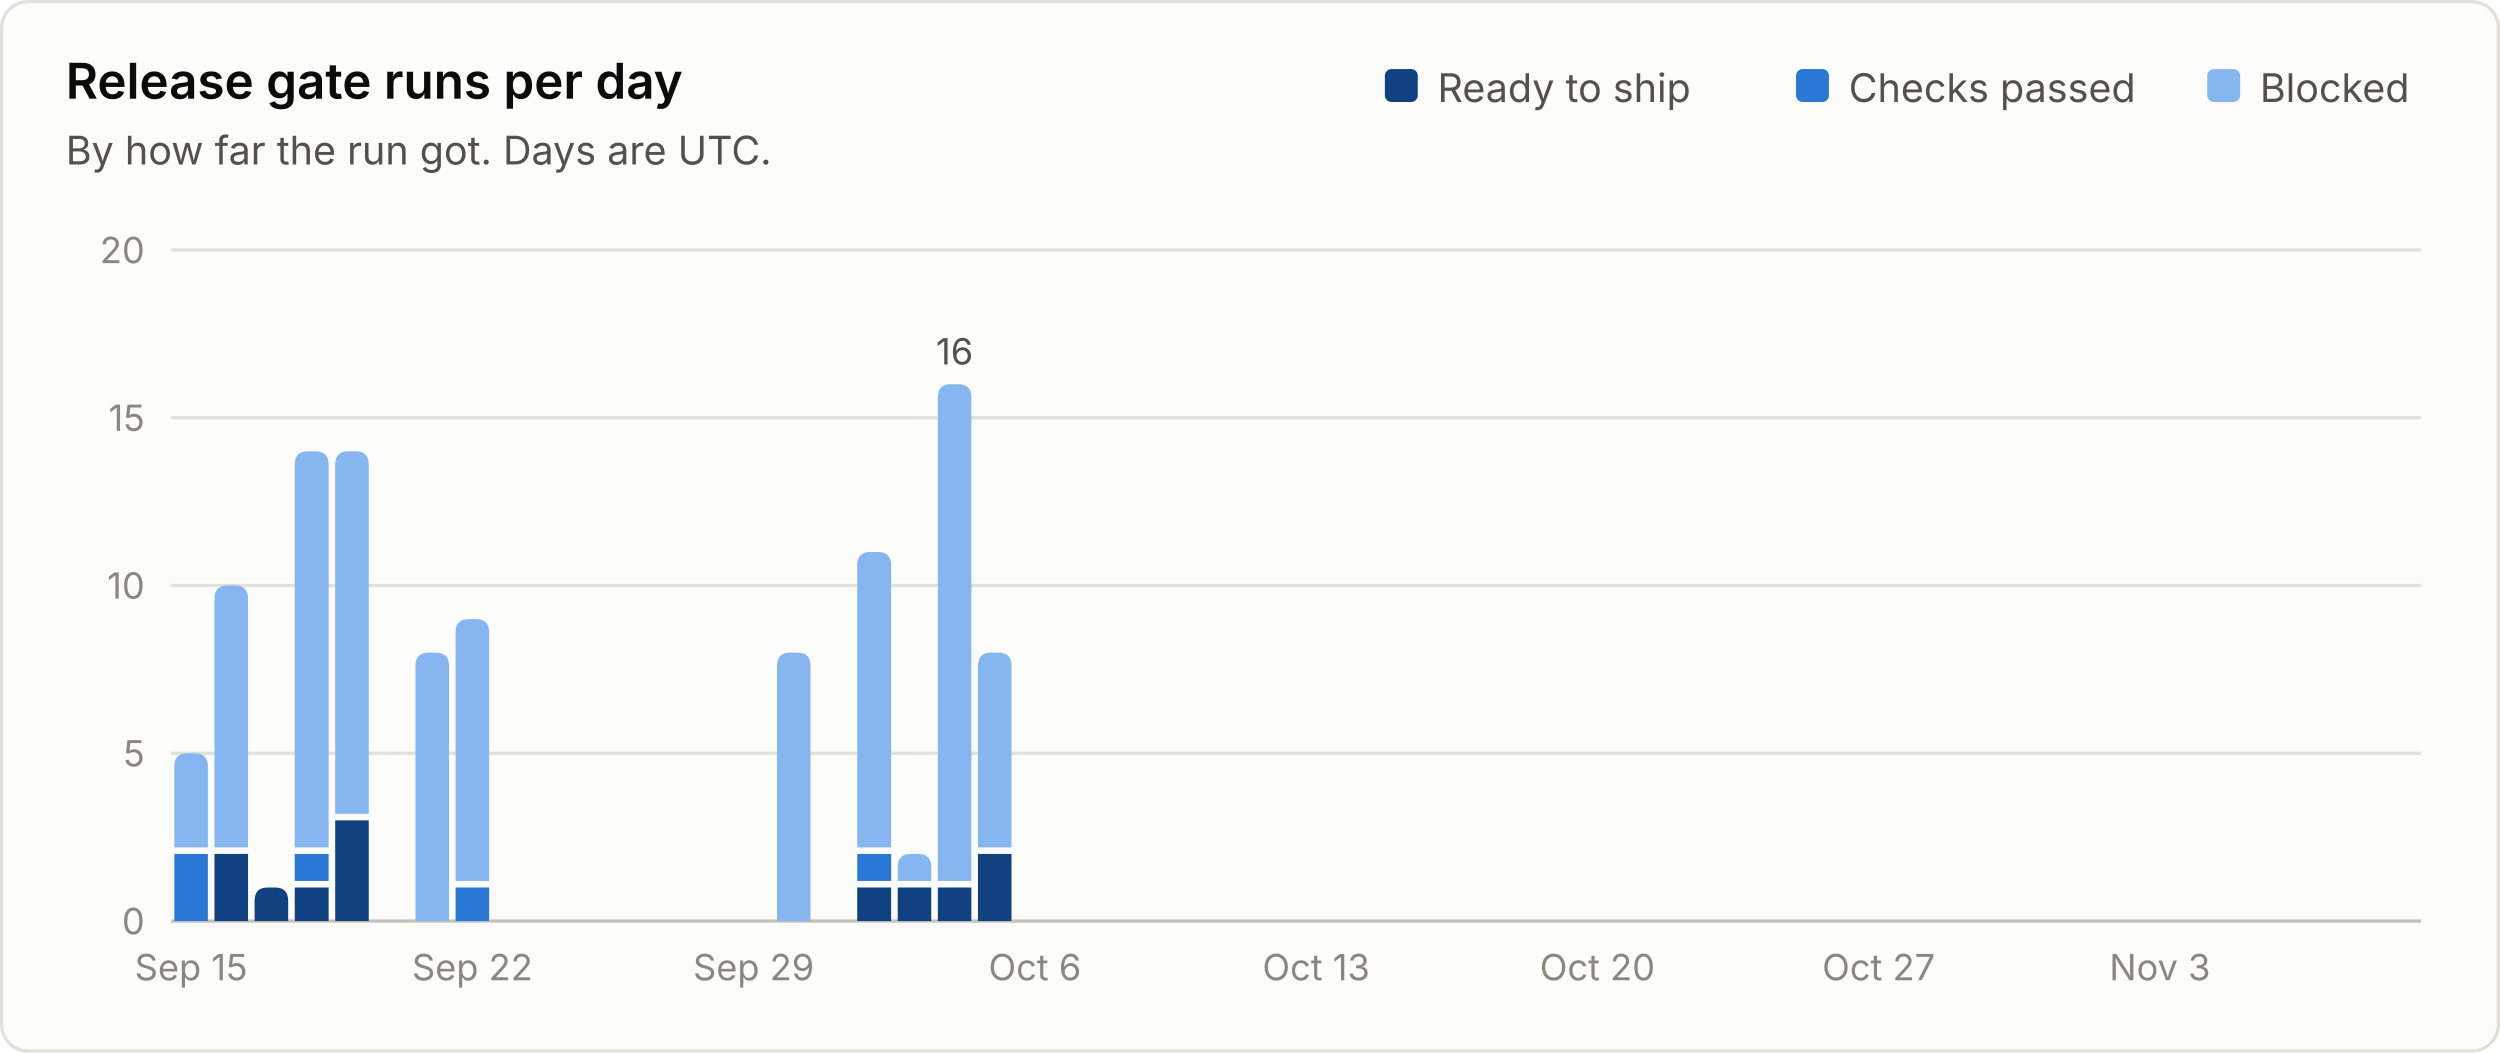
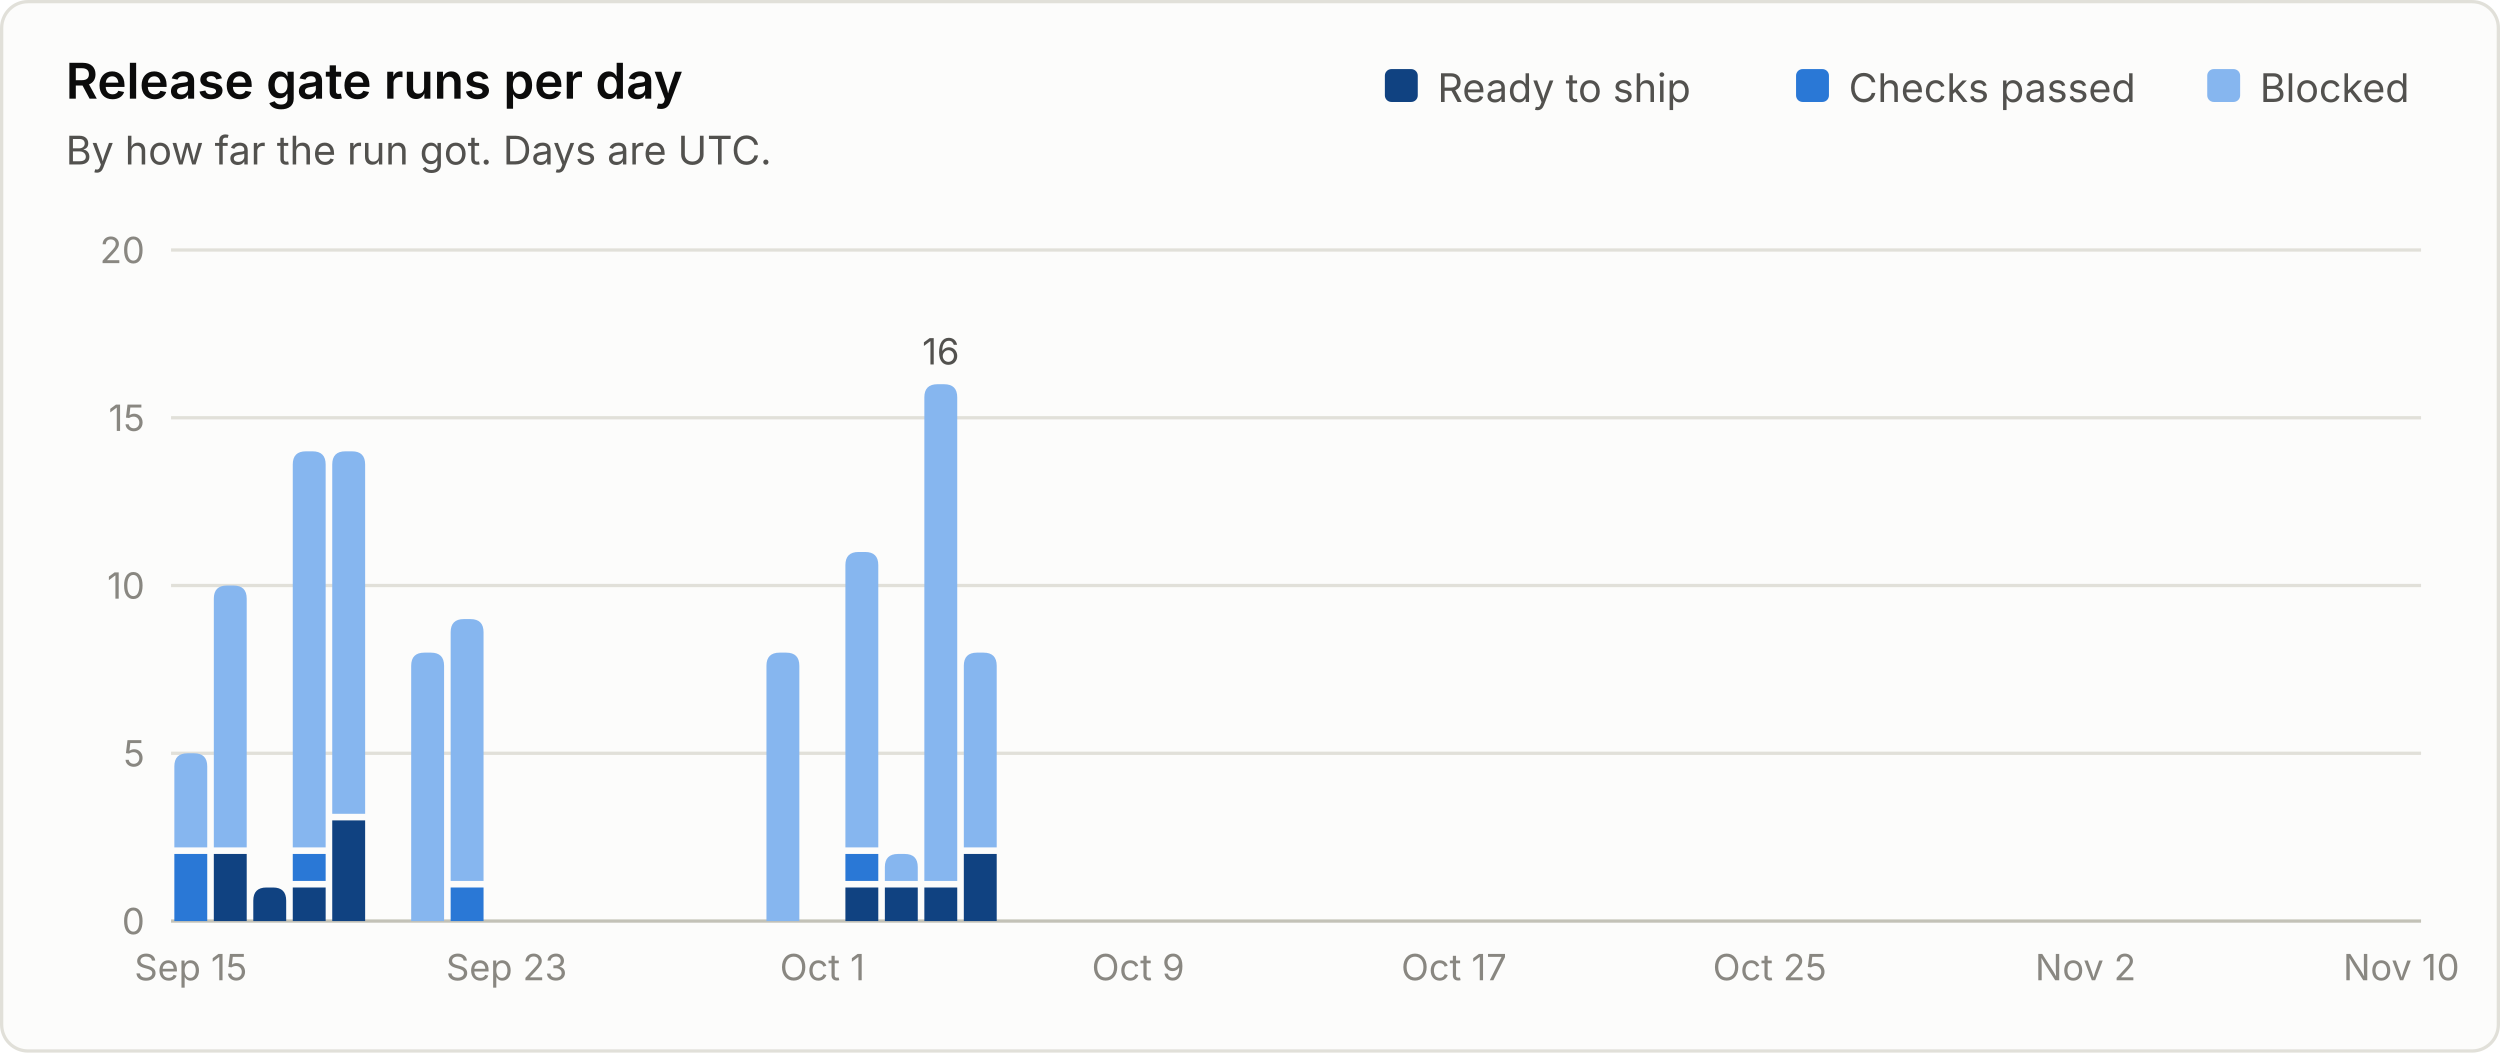
<svg xmlns="http://www.w3.org/2000/svg" viewBox="0 0 760 320" width="760" height="320" role="img" font-family="system-ui, -apple-system, 'Segoe UI', sans-serif">
  <rect x="0.5" y="0.5" width="759" height="319" rx="8" fill="#fcfcfb" stroke="#e1e0d9" />
  <text x="20.0" y="30.0" fill="#0b0b0b" font-size="15" font-weight="600" text-anchor="start">Release gate runs per day</text>
  <text x="20.0" y="50.0" fill="#52514e" font-size="12" font-weight="400" text-anchor="start">By how far the run got. Days are UTC.</text>
  <line x1="52" y1="280.0" x2="736" y2="280.0" stroke="#c3c2b7" stroke-width="1" />
  <text x="44.0" y="284.0" fill="#898781" font-size="11" font-weight="400" text-anchor="end">0</text>
  <line x1="52" y1="229.0" x2="736" y2="229.0" stroke="#e1e0d9" stroke-width="1" />
  <text x="44.0" y="233.0" fill="#898781" font-size="11" font-weight="400" text-anchor="end">5</text>
  <line x1="52" y1="178.0" x2="736" y2="178.0" stroke="#e1e0d9" stroke-width="1" />
  <text x="44.0" y="182.0" fill="#898781" font-size="11" font-weight="400" text-anchor="end">10</text>
  <line x1="52" y1="127.0" x2="736" y2="127.0" stroke="#e1e0d9" stroke-width="1" />
  <text x="44.0" y="131.0" fill="#898781" font-size="11" font-weight="400" text-anchor="end">15</text>
  <line x1="52" y1="76.0" x2="736" y2="76.0" stroke="#e1e0d9" stroke-width="1" />
  <text x="44.0" y="80.0" fill="#898781" font-size="11" font-weight="400" text-anchor="end">20</text>
  <text x="687.0" y="31.0" fill="#52514e" font-size="12" font-weight="400" text-anchor="start">Blocked</text>
  <rect x="671.0" y="21" width="10" height="10" rx="2" fill="#86b6ef" />
  <text x="562.0" y="31.0" fill="#52514e" font-size="12" font-weight="400" text-anchor="start">Checks passed</text>
  <rect x="546.0" y="21" width="10" height="10" rx="2" fill="#2a78d6" />
  <text x="437.0" y="31.0" fill="#52514e" font-size="12" font-weight="400" text-anchor="start">Ready to ship</text>
  <rect x="421.0" y="21" width="10" height="10" rx="2" fill="#104281" />
-   <path d="M53.0 280.0 V259.6 Q53.0 259.6 53.0 259.6 H63.2 Q63.2 259.6 63.2 259.6 V280.0 Z" fill="#2a78d6" />
-   <path d="M53.0 257.6 V233.0 Q53.0 229.0 57.0 229.0 H59.2 Q63.2 229.0 63.2 233.0 V257.6 Z" fill="#86b6ef" />
-   <text x="58.1" y="298.0" fill="#898781" font-size="11" font-weight="400" text-anchor="middle">Sep 15</text>
-   <path d="M65.2 280.0 V259.6 Q65.2 259.6 65.2 259.6 H75.4 Q75.4 259.6 75.4 259.6 V280.0 Z" fill="#104281" />
-   <path d="M65.2 257.6 V182.0 Q65.2 178.0 69.2 178.0 H71.4 Q75.4 178.0 75.4 182.0 V257.6 Z" fill="#86b6ef" />
-   <path d="M77.4 280.0 V273.8 Q77.4 269.8 81.4 269.8 H83.6 Q87.6 269.8 87.6 273.8 V280.0 Z" fill="#104281" />
-   <path d="M89.6 280.0 V269.8 Q89.6 269.8 89.6 269.8 H99.9 Q99.9 269.8 99.9 269.8 V280.0 Z" fill="#104281" />
-   <path d="M89.6 267.8 V259.6 Q89.6 259.6 89.6 259.6 H99.9 Q99.9 259.6 99.9 259.6 V267.8 Z" fill="#2a78d6" />
-   <path d="M89.6 257.6 V141.2 Q89.6 137.2 93.6 137.2 H95.9 Q99.9 137.2 99.9 141.2 V257.6 Z" fill="#86b6ef" />
-   <path d="M101.9 280.0 V249.4 Q101.9 249.4 101.9 249.4 H112.1 Q112.1 249.4 112.1 249.4 V280.0 Z" fill="#104281" />
-   <path d="M101.9 247.4 V141.2 Q101.9 137.2 105.9 137.2 H108.1 Q112.1 137.2 112.1 141.2 V247.4 Z" fill="#86b6ef" />
-   <path d="M126.3 280.0 V202.4 Q126.3 198.4 130.3 198.4 H132.5 Q136.5 198.4 136.5 202.4 V280.0 Z" fill="#86b6ef" />
-   <path d="M138.5 280.0 V269.8 Q138.5 269.8 138.5 269.8 H148.7 Q148.7 269.8 148.7 269.8 V280.0 Z" fill="#2a78d6" />
-   <path d="M138.5 267.8 V192.2 Q138.5 188.2 142.5 188.2 H144.7 Q148.7 188.2 148.7 192.2 V267.8 Z" fill="#86b6ef" />
-   <text x="143.6" y="298.0" fill="#898781" font-size="11" font-weight="400" text-anchor="middle">Sep 22</text>
-   <text x="229.1" y="298.0" fill="#898781" font-size="11" font-weight="400" text-anchor="middle">Sep 29</text>
-   <path d="M236.2 280.0 V202.4 Q236.2 198.4 240.2 198.4 H242.4 Q246.4 198.4 246.4 202.4 V280.0 Z" fill="#86b6ef" />
-   <path d="M260.6 280.0 V269.8 Q260.6 269.8 260.6 269.8 H270.9 Q270.9 269.8 270.9 269.8 V280.0 Z" fill="#104281" />
-   <path d="M260.6 267.8 V259.6 Q260.6 259.6 260.6 259.6 H270.9 Q270.9 259.6 270.9 259.6 V267.8 Z" fill="#2a78d6" />
-   <path d="M260.6 257.6 V171.8 Q260.6 167.8 264.6 167.8 H266.9 Q270.9 167.8 270.9 171.8 V257.6 Z" fill="#86b6ef" />
-   <path d="M272.9 280.0 V269.8 Q272.9 269.8 272.9 269.8 H283.1 Q283.1 269.8 283.1 269.8 V280.0 Z" fill="#104281" />
-   <path d="M272.9 267.8 V263.6 Q272.9 259.6 276.9 259.6 H279.1 Q283.1 259.6 283.1 263.6 V267.8 Z" fill="#86b6ef" />
-   <path d="M285.1 280.0 V269.8 Q285.1 269.8 285.1 269.8 H295.3 Q295.3 269.8 295.3 269.8 V280.0 Z" fill="#104281" />
-   <path d="M285.1 267.8 V120.8 Q285.1 116.8 289.1 116.8 H291.3 Q295.3 116.8 295.3 120.8 V267.8 Z" fill="#86b6ef" />
-   <text x="290.2" y="110.8" fill="#52514e" font-size="11" font-weight="400" text-anchor="middle">16</text>
-   <path d="M297.3 280.0 V259.6 Q297.3 259.6 297.3 259.6 H307.5 Q307.5 259.6 307.5 259.6 V280.0 Z" fill="#104281" />
-   <path d="M297.3 257.6 V202.4 Q297.3 198.4 301.3 198.4 H303.5 Q307.5 198.4 307.5 202.4 V257.6 Z" fill="#86b6ef" />
-   <text x="314.6" y="298.0" fill="#898781" font-size="11" font-weight="400" text-anchor="middle">Oct 6</text>
-   <text x="400.1" y="298.0" fill="#898781" font-size="11" font-weight="400" text-anchor="middle">Oct 13</text>
-   <text x="485.6" y="298.0" fill="#898781" font-size="11" font-weight="400" text-anchor="middle">Oct 20</text>
-   <text x="571.1" y="298.0" fill="#898781" font-size="11" font-weight="400" text-anchor="middle">Oct 27</text>
-   <text x="656.6" y="298.0" fill="#898781" font-size="11" font-weight="400" text-anchor="middle">Nov 3</text>
+   <path d="M53.0 280.0 V259.6 Q53.0 259.6 53.0 259.6 H63.0 Q63.0 259.6 63.0 259.6 V280.0 Z" fill="#2a78d6" />
+   <path d="M53.0 257.6 V233.0 Q53.0 229.0 57.0 229.0 H59.0 Q63.0 229.0 63.0 233.0 V257.6 Z" fill="#86b6ef" />
+   <text x="58.0" y="298.0" fill="#898781" font-size="11" font-weight="400" text-anchor="middle">Sep 15</text>
+   <path d="M65.0 280.0 V259.6 Q65.0 259.6 65.0 259.6 H75.0 Q75.0 259.6 75.0 259.6 V280.0 Z" fill="#104281" />
+   <path d="M65.0 257.6 V182.0 Q65.0 178.0 69.0 178.0 H71.0 Q75.0 178.0 75.0 182.0 V257.6 Z" fill="#86b6ef" />
+   <path d="M77.0 280.0 V273.8 Q77.0 269.8 81.0 269.8 H83.0 Q87.0 269.8 87.0 273.8 V280.0 Z" fill="#104281" />
+   <path d="M89.0 280.0 V269.8 Q89.0 269.8 89.0 269.8 H99.0 Q99.0 269.8 99.0 269.8 V280.0 Z" fill="#104281" />
+   <path d="M89.0 267.8 V259.6 Q89.0 259.6 89.0 259.6 H99.0 Q99.0 259.6 99.0 259.6 V267.8 Z" fill="#2a78d6" />
+   <path d="M89.0 257.6 V141.2 Q89.0 137.2 93.0 137.2 H95.0 Q99.0 137.2 99.0 141.2 V257.6 Z" fill="#86b6ef" />
+   <path d="M101.0 280.0 V249.4 Q101.0 249.4 101.0 249.4 H111.0 Q111.0 249.4 111.0 249.4 V280.0 Z" fill="#104281" />
+   <path d="M101.0 247.4 V141.2 Q101.0 137.2 105.0 137.2 H107.0 Q111.0 137.2 111.0 141.2 V247.4 Z" fill="#86b6ef" />
+   <path d="M125.0 280.0 V202.4 Q125.0 198.4 129.0 198.4 H131.0 Q135.0 198.4 135.0 202.4 V280.0 Z" fill="#86b6ef" />
+   <path d="M137.0 280.0 V269.8 Q137.0 269.8 137.0 269.8 H147.0 Q147.0 269.8 147.0 269.8 V280.0 Z" fill="#2a78d6" />
+   <path d="M137.0 267.8 V192.2 Q137.0 188.2 141.0 188.2 H143.0 Q147.0 188.2 147.0 192.2 V267.8 Z" fill="#86b6ef" />
+   <text x="154.0" y="298.0" fill="#898781" font-size="11" font-weight="400" text-anchor="middle">Sep 23</text>
+   <path d="M233.0 280.0 V202.4 Q233.0 198.4 237.0 198.4 H239.0 Q243.0 198.4 243.0 202.4 V280.0 Z" fill="#86b6ef" />
+   <text x="250.0" y="298.0" fill="#898781" font-size="11" font-weight="400" text-anchor="middle">Oct 1</text>
+   <path d="M257.0 280.0 V269.8 Q257.0 269.8 257.0 269.8 H267.0 Q267.0 269.8 267.0 269.8 V280.0 Z" fill="#104281" />
+   <path d="M257.0 267.8 V259.6 Q257.0 259.6 257.0 259.6 H267.0 Q267.0 259.6 267.0 259.6 V267.8 Z" fill="#2a78d6" />
+   <path d="M257.0 257.6 V171.8 Q257.0 167.8 261.0 167.8 H263.0 Q267.0 167.8 267.0 171.8 V257.6 Z" fill="#86b6ef" />
+   <path d="M269.0 280.0 V269.8 Q269.0 269.8 269.0 269.8 H279.0 Q279.0 269.8 279.0 269.8 V280.0 Z" fill="#104281" />
+   <path d="M269.0 267.8 V263.6 Q269.0 259.6 273.0 259.6 H275.0 Q279.0 259.6 279.0 263.6 V267.8 Z" fill="#86b6ef" />
+   <path d="M281.0 280.0 V269.8 Q281.0 269.8 281.0 269.8 H291.0 Q291.0 269.8 291.0 269.8 V280.0 Z" fill="#104281" />
+   <path d="M281.0 267.8 V120.8 Q281.0 116.8 285.0 116.8 H287.0 Q291.0 116.8 291.0 120.8 V267.8 Z" fill="#86b6ef" />
+   <text x="286.0" y="110.8" fill="#52514e" font-size="11" font-weight="400" text-anchor="middle">16</text>
+   <path d="M293.0 280.0 V259.6 Q293.0 259.6 293.0 259.6 H303.0 Q303.0 259.6 303.0 259.6 V280.0 Z" fill="#104281" />
+   <path d="M293.0 257.6 V202.4 Q293.0 198.4 297.0 198.4 H299.0 Q303.0 198.4 303.0 202.4 V257.6 Z" fill="#86b6ef" />
+   <text x="346.0" y="298.0" fill="#898781" font-size="11" font-weight="400" text-anchor="middle">Oct 9</text>
+   <text x="442.0" y="298.0" fill="#898781" font-size="11" font-weight="400" text-anchor="middle">Oct 17</text>
+   <text x="538.0" y="298.0" fill="#898781" font-size="11" font-weight="400" text-anchor="middle">Oct 25</text>
+   <text x="634.0" y="298.0" fill="#898781" font-size="11" font-weight="400" text-anchor="middle">Nov 2</text>
+   <text x="730.0" y="298.0" fill="#898781" font-size="11" font-weight="400" text-anchor="middle">Nov 10</text>
</svg>
